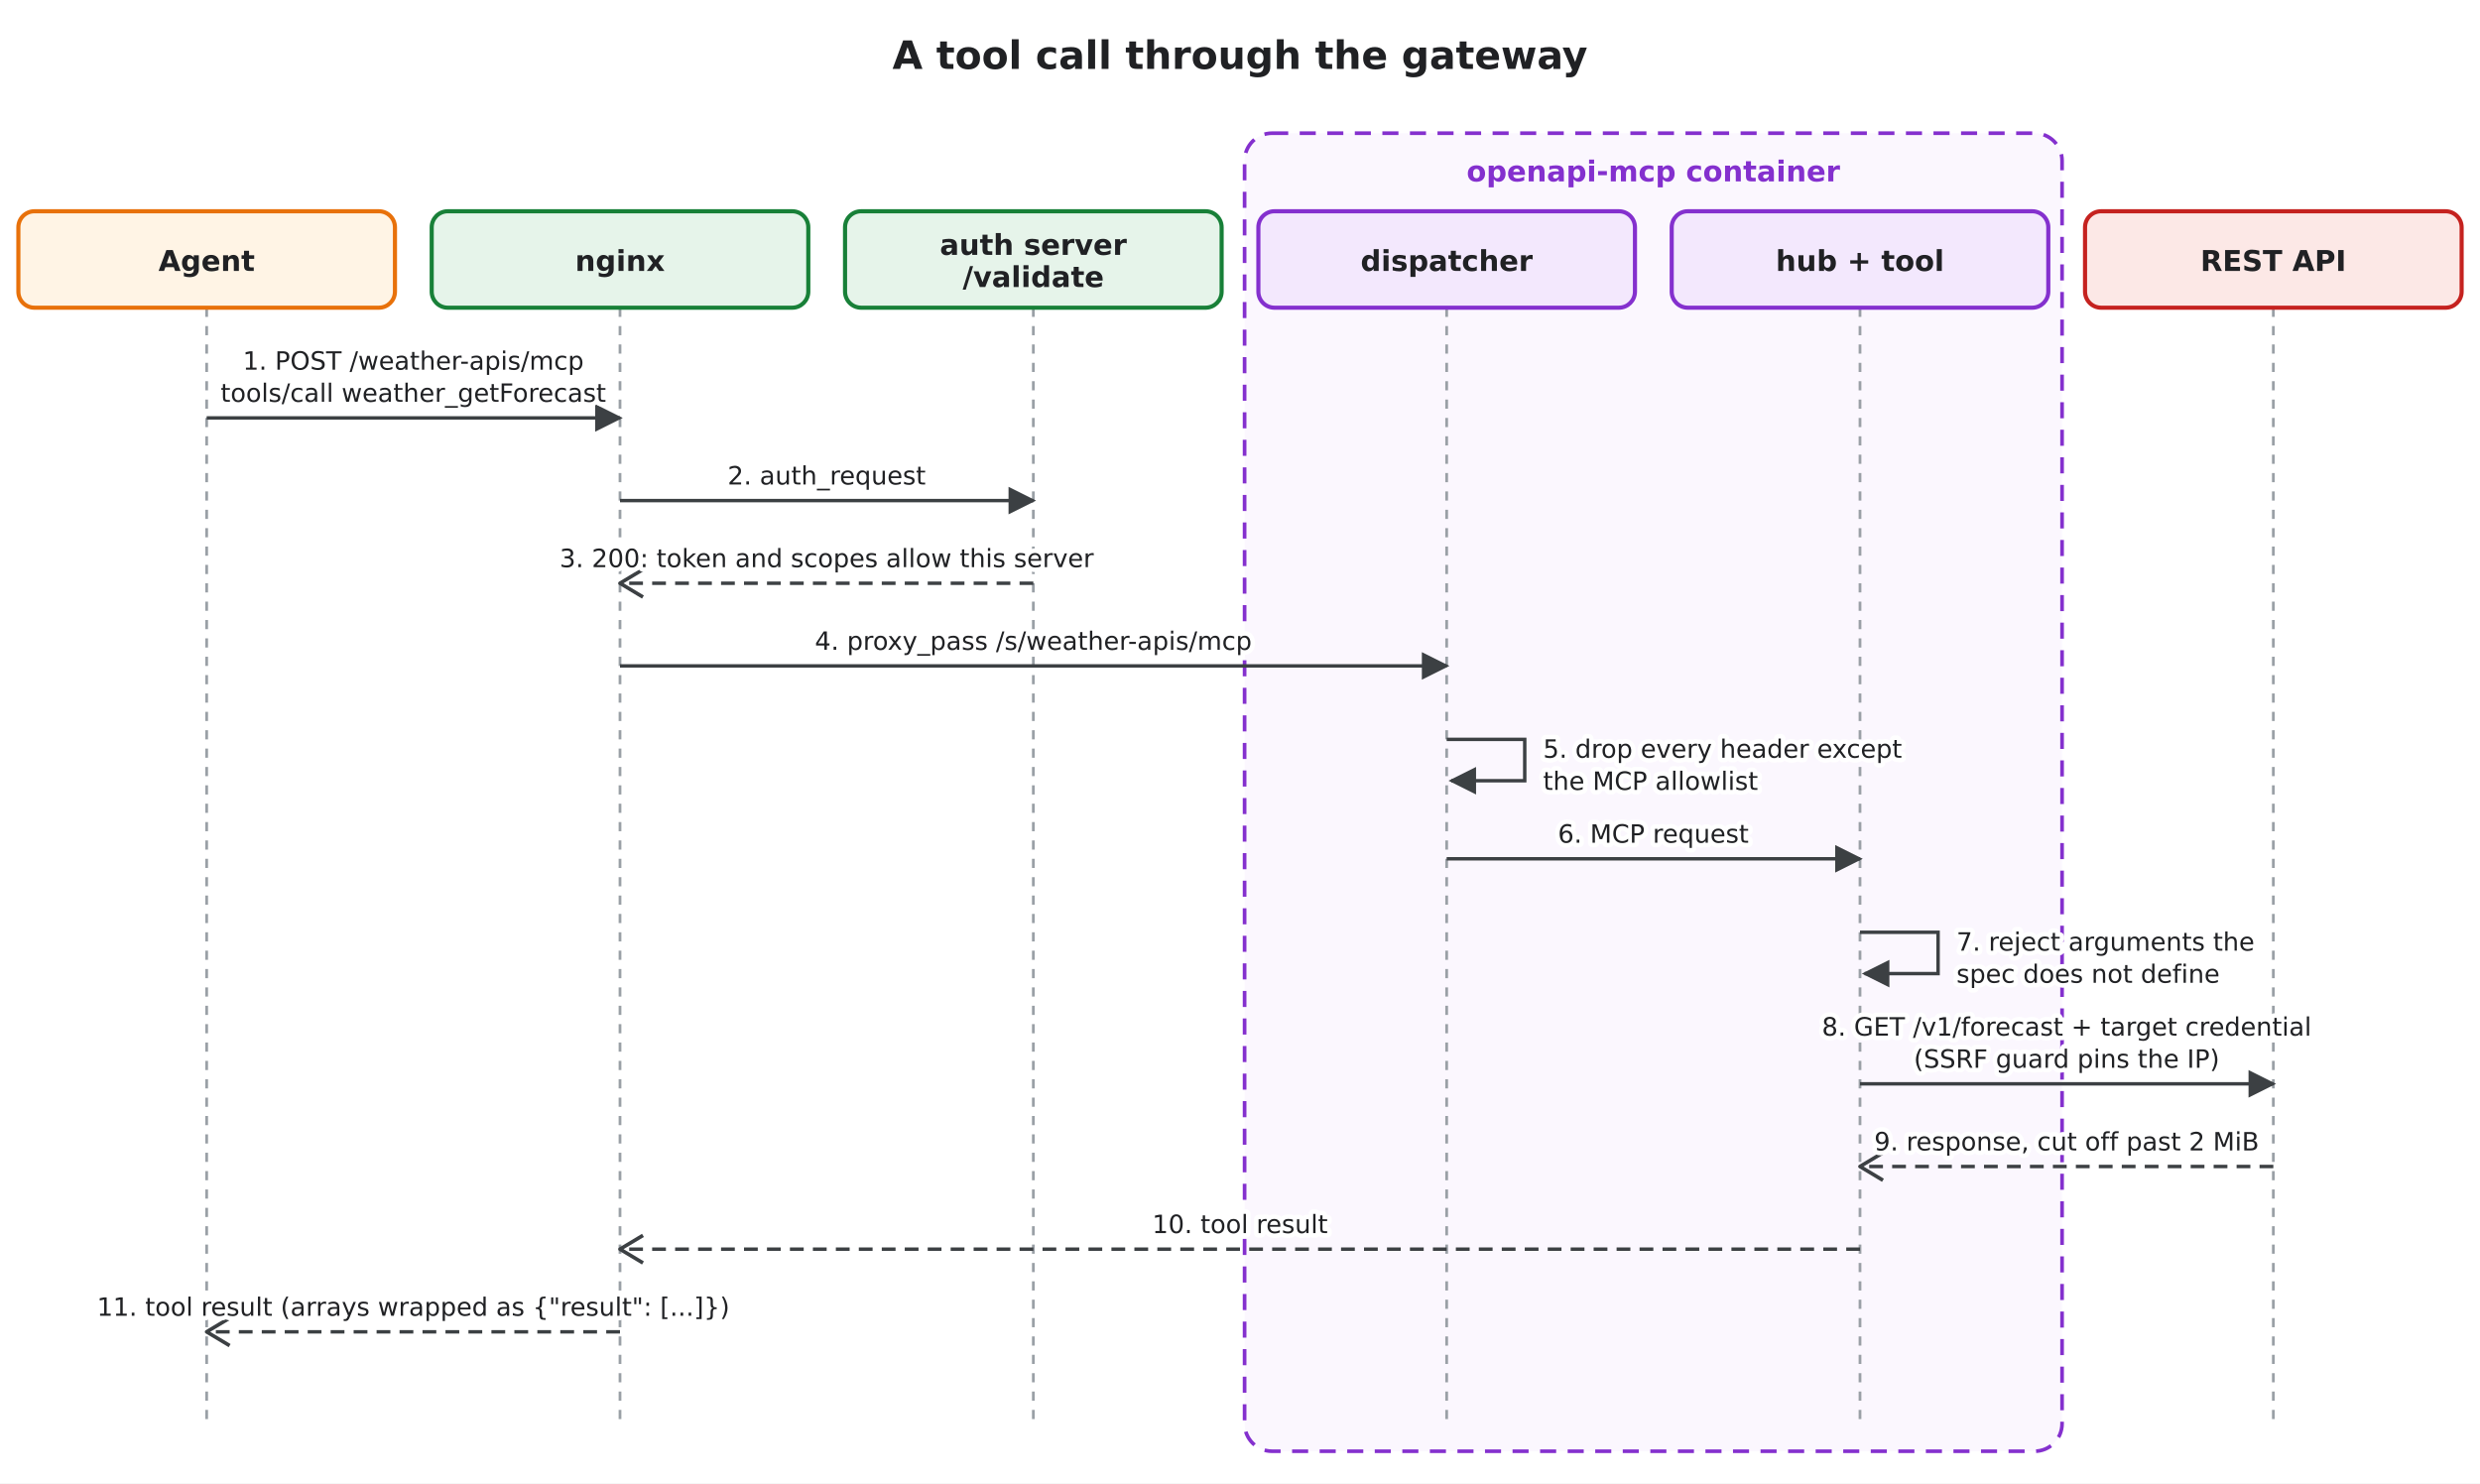
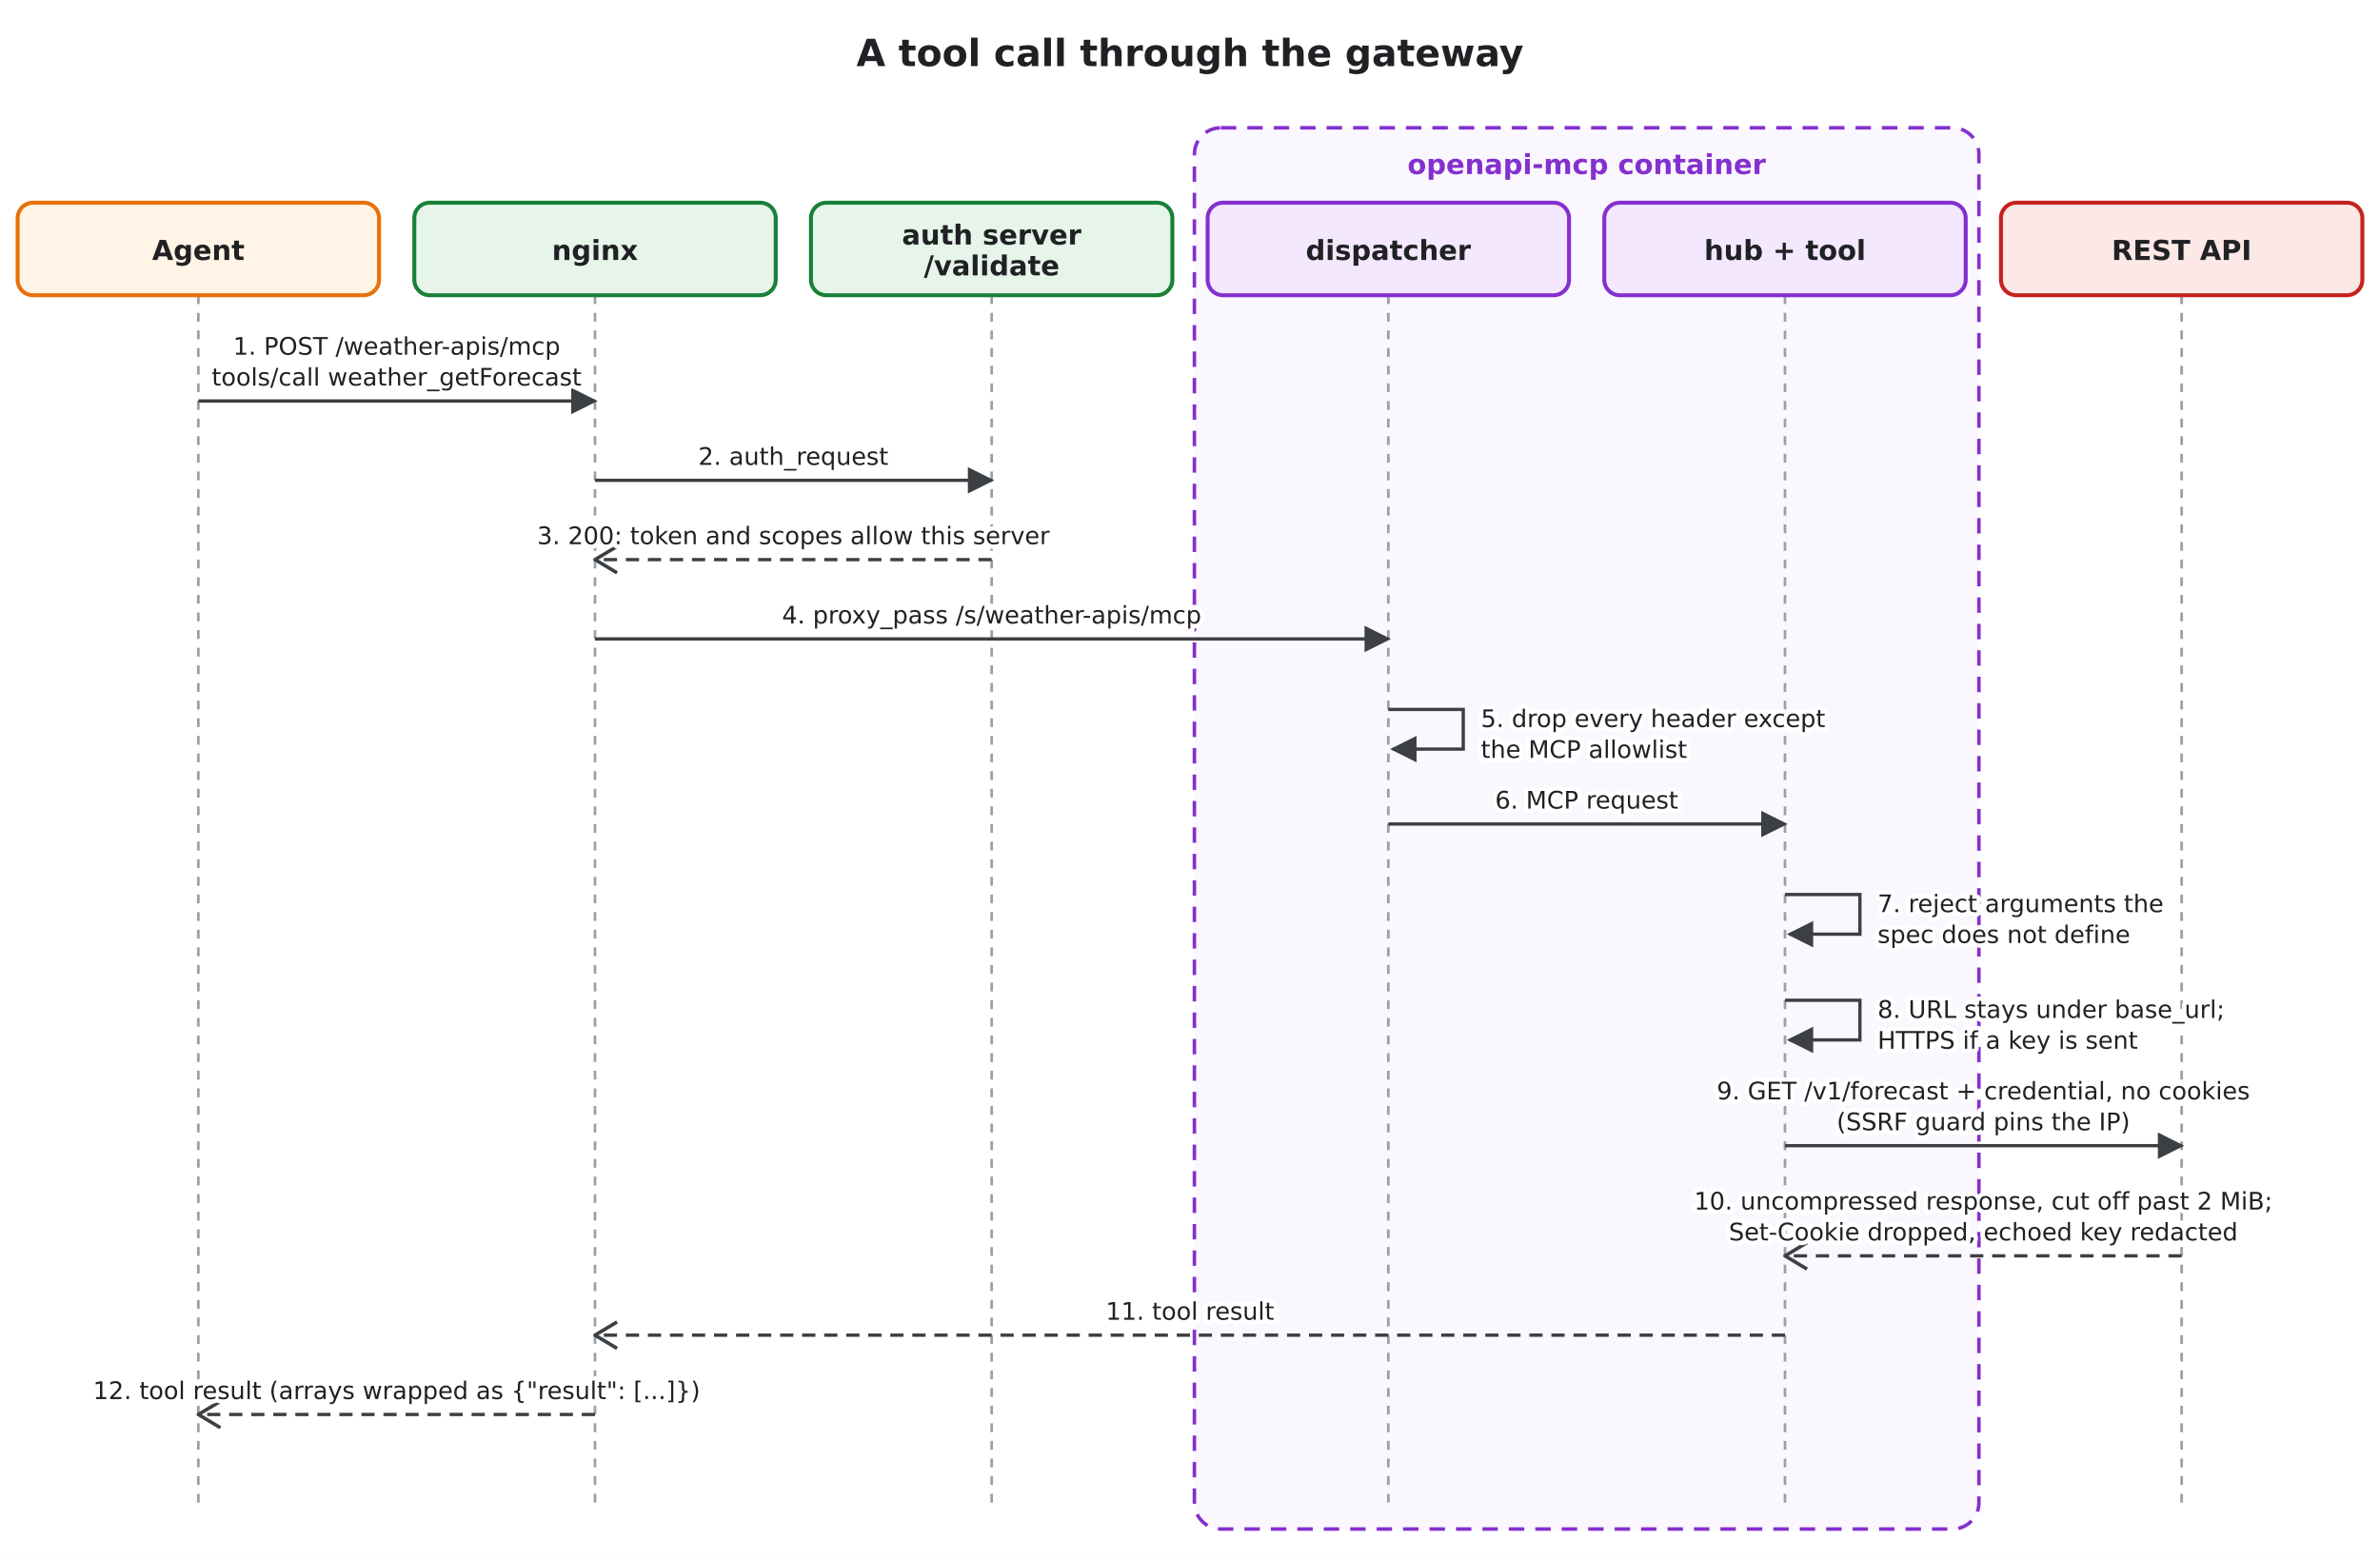
- <svg xmlns="http://www.w3.org/2000/svg" width="1080" height="646" viewBox="0 0 1080 646">
+ <svg xmlns="http://www.w3.org/2000/svg" width="1080" height="708" viewBox="0 0 1080 708">
  <defs>
    <marker id="arrow" viewBox="0 0 10 10" refX="9" refY="5" markerWidth="8" markerHeight="8" orient="auto-start-reverse">
      <path d="M0,0 L10,5 L0,10 z" fill="#3c4043" stroke-dasharray="none" />
    </marker>
    <marker id="arrow-open" viewBox="0 0 10 10" refX="9" refY="5" markerWidth="8" markerHeight="8" orient="auto-start-reverse">
      <path d="M0,0 L10,5 L0,10" fill="none" stroke="#3c4043" stroke-width="1.5" stroke-dasharray="none" />
    </marker>
  </defs>
-   <rect x="0" y="0" width="1080" height="646" fill="#ffffff" />
+   <rect x="0" y="0" width="1080" height="708" fill="#ffffff" />
  <text x="540.0" y="30.0" font-family="DejaVu Sans, Helvetica, Arial, sans-serif" font-size="17" font-weight="bold" text-anchor="middle" fill="#202124">A tool call through the gateway</text>
-   <rect x="542.0" y="58" width="356.0" height="574" rx="12" fill="#f3e8fd" fill-opacity="0.35" stroke="#8430ce" stroke-width="1.6" stroke-dasharray="7,5" />
+   <rect x="542.0" y="58" width="356.0" height="636" rx="12" fill="#f3e8fd" fill-opacity="0.35" stroke="#8430ce" stroke-width="1.6" stroke-dasharray="7,5" />
  <text x="720.0" y="79.0" font-family="DejaVu Sans, Helvetica, Arial, sans-serif" font-size="12.5" font-weight="bold" text-anchor="middle" fill="#8430ce">openapi-mcp container</text>
-   <line x1="90" y1="134" x2="90" y2="622" stroke="#9aa0a6" stroke-width="1.2" stroke-dasharray="4,4" />
+   <line x1="90" y1="134" x2="90" y2="684" stroke="#9aa0a6" stroke-width="1.2" stroke-dasharray="4,4" />
  <rect x="8.0" y="92" width="164" height="42" rx="7" fill="#fff4e5" stroke="#e8710a" stroke-width="1.8" />
  <text x="90.0" y="118.0" font-family="DejaVu Sans, Helvetica, Arial, sans-serif" font-size="12.5" font-weight="bold" text-anchor="middle" fill="#202124">Agent</text>
-   <line x1="270" y1="134" x2="270" y2="622" stroke="#9aa0a6" stroke-width="1.2" stroke-dasharray="4,4" />
+   <line x1="270" y1="134" x2="270" y2="684" stroke="#9aa0a6" stroke-width="1.2" stroke-dasharray="4,4" />
  <rect x="188.0" y="92" width="164" height="42" rx="7" fill="#e6f4ea" stroke="#188038" stroke-width="1.8" />
  <text x="270.0" y="118.0" font-family="DejaVu Sans, Helvetica, Arial, sans-serif" font-size="12.5" font-weight="bold" text-anchor="middle" fill="#202124">nginx</text>
-   <line x1="450" y1="134" x2="450" y2="622" stroke="#9aa0a6" stroke-width="1.2" stroke-dasharray="4,4" />
+   <line x1="450" y1="134" x2="450" y2="684" stroke="#9aa0a6" stroke-width="1.2" stroke-dasharray="4,4" />
  <rect x="368.0" y="92" width="164" height="42" rx="7" fill="#e6f4ea" stroke="#188038" stroke-width="1.8" />
  <text x="450.0" y="111.0" font-family="DejaVu Sans, Helvetica, Arial, sans-serif" font-size="12.5" font-weight="bold" text-anchor="middle" fill="#202124">auth server</text>
  <text x="450.0" y="125.0" font-family="DejaVu Sans, Helvetica, Arial, sans-serif" font-size="12.5" font-weight="bold" text-anchor="middle" fill="#202124">/validate</text>
-   <line x1="630" y1="134" x2="630" y2="622" stroke="#9aa0a6" stroke-width="1.2" stroke-dasharray="4,4" />
+   <line x1="630" y1="134" x2="630" y2="684" stroke="#9aa0a6" stroke-width="1.2" stroke-dasharray="4,4" />
  <rect x="548.0" y="92" width="164" height="42" rx="7" fill="#f3e8fd" stroke="#8430ce" stroke-width="1.8" />
  <text x="630.0" y="118.0" font-family="DejaVu Sans, Helvetica, Arial, sans-serif" font-size="12.5" font-weight="bold" text-anchor="middle" fill="#202124">dispatcher</text>
-   <line x1="810" y1="134" x2="810" y2="622" stroke="#9aa0a6" stroke-width="1.2" stroke-dasharray="4,4" />
+   <line x1="810" y1="134" x2="810" y2="684" stroke="#9aa0a6" stroke-width="1.2" stroke-dasharray="4,4" />
  <rect x="728.0" y="92" width="164" height="42" rx="7" fill="#f3e8fd" stroke="#8430ce" stroke-width="1.8" />
  <text x="810.0" y="118.0" font-family="DejaVu Sans, Helvetica, Arial, sans-serif" font-size="12.5" font-weight="bold" text-anchor="middle" fill="#202124">hub + tool</text>
-   <line x1="990" y1="134" x2="990" y2="622" stroke="#9aa0a6" stroke-width="1.2" stroke-dasharray="4,4" />
+   <line x1="990" y1="134" x2="990" y2="684" stroke="#9aa0a6" stroke-width="1.2" stroke-dasharray="4,4" />
  <rect x="908.0" y="92" width="164" height="42" rx="7" fill="#fce8e6" stroke="#c5221f" stroke-width="1.8" />
  <text x="990.0" y="118.0" font-family="DejaVu Sans, Helvetica, Arial, sans-serif" font-size="12.5" font-weight="bold" text-anchor="middle" fill="#202124">REST API</text>
  <line x1="90" y1="182" x2="270" y2="182" stroke="#3c4043" stroke-width="1.5" marker-end="url(#arrow)" />
  <text x="180.0" y="161.0" font-family="DejaVu Sans, Helvetica, Arial, sans-serif" font-size="11" text-anchor="middle" stroke="#ffffff" stroke-width="4" stroke-linejoin="round" fill="#ffffff">1. POST /weather-apis/mcp</text>
  <text x="180.0" y="161.0" font-family="DejaVu Sans, Helvetica, Arial, sans-serif" font-size="11" font-weight="normal" text-anchor="middle" fill="#202124">1. POST /weather-apis/mcp</text>
  <text x="180.0" y="175.0" font-family="DejaVu Sans, Helvetica, Arial, sans-serif" font-size="11" text-anchor="middle" stroke="#ffffff" stroke-width="4" stroke-linejoin="round" fill="#ffffff">tools/call weather_getForecast</text>
  <text x="180.0" y="175.0" font-family="DejaVu Sans, Helvetica, Arial, sans-serif" font-size="11" font-weight="normal" text-anchor="middle" fill="#202124">tools/call weather_getForecast</text>
  <line x1="270" y1="218" x2="450" y2="218" stroke="#3c4043" stroke-width="1.5" marker-end="url(#arrow)" />
  <text x="360.0" y="211.0" font-family="DejaVu Sans, Helvetica, Arial, sans-serif" font-size="11" text-anchor="middle" stroke="#ffffff" stroke-width="4" stroke-linejoin="round" fill="#ffffff">2. auth_request</text>
  <text x="360.0" y="211.0" font-family="DejaVu Sans, Helvetica, Arial, sans-serif" font-size="11" font-weight="normal" text-anchor="middle" fill="#202124">2. auth_request</text>
  <line x1="450" y1="254" x2="270" y2="254" stroke="#3c4043" stroke-width="1.5" stroke-dasharray="6,4" />
  <path d="M280,248 L270,254 L280,260" fill="none" stroke="#3c4043" stroke-width="1.6" stroke-linejoin="round" />
  <text x="360.0" y="247.0" font-family="DejaVu Sans, Helvetica, Arial, sans-serif" font-size="11" text-anchor="middle" stroke="#ffffff" stroke-width="4" stroke-linejoin="round" fill="#ffffff">3. 200: token and scopes allow this server</text>
  <text x="360.0" y="247.0" font-family="DejaVu Sans, Helvetica, Arial, sans-serif" font-size="11" font-weight="normal" text-anchor="middle" fill="#202124">3. 200: token and scopes allow this server</text>
  <line x1="270" y1="290" x2="630" y2="290" stroke="#3c4043" stroke-width="1.5" marker-end="url(#arrow)" />
  <text x="450.0" y="283.0" font-family="DejaVu Sans, Helvetica, Arial, sans-serif" font-size="11" text-anchor="middle" stroke="#ffffff" stroke-width="4" stroke-linejoin="round" fill="#ffffff">4. proxy_pass /s/weather-apis/mcp</text>
  <text x="450.0" y="283.0" font-family="DejaVu Sans, Helvetica, Arial, sans-serif" font-size="11" font-weight="normal" text-anchor="middle" fill="#202124">4. proxy_pass /s/weather-apis/mcp</text>
  <path d="M630,322 L664,322 L664,340 L632,340" fill="none" stroke="#3c4043" stroke-width="1.5" marker-end="url(#arrow)" />
  <text x="672.0" y="330.0" font-family="DejaVu Sans, Helvetica, Arial, sans-serif" font-size="11" text-anchor="start" stroke="#ffffff" stroke-width="4" stroke-linejoin="round" fill="#ffffff">5. drop every header except</text>
  <text x="672.0" y="330.0" font-family="DejaVu Sans, Helvetica, Arial, sans-serif" font-size="11" font-weight="normal" text-anchor="start" fill="#202124">5. drop every header except</text>
  <text x="672.0" y="344.0" font-family="DejaVu Sans, Helvetica, Arial, sans-serif" font-size="11" text-anchor="start" stroke="#ffffff" stroke-width="4" stroke-linejoin="round" fill="#ffffff">the MCP allowlist</text>
  <text x="672.0" y="344.0" font-family="DejaVu Sans, Helvetica, Arial, sans-serif" font-size="11" font-weight="normal" text-anchor="start" fill="#202124">the MCP allowlist</text>
  <line x1="630" y1="374" x2="810" y2="374" stroke="#3c4043" stroke-width="1.5" marker-end="url(#arrow)" />
  <text x="720.0" y="367.0" font-family="DejaVu Sans, Helvetica, Arial, sans-serif" font-size="11" text-anchor="middle" stroke="#ffffff" stroke-width="4" stroke-linejoin="round" fill="#ffffff">6. MCP request</text>
  <text x="720.0" y="367.0" font-family="DejaVu Sans, Helvetica, Arial, sans-serif" font-size="11" font-weight="normal" text-anchor="middle" fill="#202124">6. MCP request</text>
  <path d="M810,406 L844,406 L844,424 L812,424" fill="none" stroke="#3c4043" stroke-width="1.5" marker-end="url(#arrow)" />
  <text x="852.0" y="414.0" font-family="DejaVu Sans, Helvetica, Arial, sans-serif" font-size="11" text-anchor="start" stroke="#ffffff" stroke-width="4" stroke-linejoin="round" fill="#ffffff">7. reject arguments the</text>
  <text x="852.0" y="414.0" font-family="DejaVu Sans, Helvetica, Arial, sans-serif" font-size="11" font-weight="normal" text-anchor="start" fill="#202124">7. reject arguments the</text>
  <text x="852.0" y="428.0" font-family="DejaVu Sans, Helvetica, Arial, sans-serif" font-size="11" text-anchor="start" stroke="#ffffff" stroke-width="4" stroke-linejoin="round" fill="#ffffff">spec does not define</text>
  <text x="852.0" y="428.0" font-family="DejaVu Sans, Helvetica, Arial, sans-serif" font-size="11" font-weight="normal" text-anchor="start" fill="#202124">spec does not define</text>
-   <line x1="810" y1="472" x2="990" y2="472" stroke="#3c4043" stroke-width="1.5" marker-end="url(#arrow)" />
-   <text x="900.0" y="451.0" font-family="DejaVu Sans, Helvetica, Arial, sans-serif" font-size="11" text-anchor="middle" stroke="#ffffff" stroke-width="4" stroke-linejoin="round" fill="#ffffff">8. GET /v1/forecast + target credential</text>
-   <text x="900.0" y="451.0" font-family="DejaVu Sans, Helvetica, Arial, sans-serif" font-size="11" font-weight="normal" text-anchor="middle" fill="#202124">8. GET /v1/forecast + target credential</text>
-   <text x="900.0" y="465.0" font-family="DejaVu Sans, Helvetica, Arial, sans-serif" font-size="11" text-anchor="middle" stroke="#ffffff" stroke-width="4" stroke-linejoin="round" fill="#ffffff">(SSRF guard pins the IP)</text>
-   <text x="900.0" y="465.0" font-family="DejaVu Sans, Helvetica, Arial, sans-serif" font-size="11" font-weight="normal" text-anchor="middle" fill="#202124">(SSRF guard pins the IP)</text>
-   <line x1="990" y1="508" x2="810" y2="508" stroke="#3c4043" stroke-width="1.5" stroke-dasharray="6,4" />
-   <path d="M820,502 L810,508 L820,514" fill="none" stroke="#3c4043" stroke-width="1.6" stroke-linejoin="round" />
-   <text x="900.0" y="501.0" font-family="DejaVu Sans, Helvetica, Arial, sans-serif" font-size="11" text-anchor="middle" stroke="#ffffff" stroke-width="4" stroke-linejoin="round" fill="#ffffff">9. response, cut off past 2 MiB</text>
-   <text x="900.0" y="501.0" font-family="DejaVu Sans, Helvetica, Arial, sans-serif" font-size="11" font-weight="normal" text-anchor="middle" fill="#202124">9. response, cut off past 2 MiB</text>
-   <line x1="810" y1="544" x2="270" y2="544" stroke="#3c4043" stroke-width="1.5" stroke-dasharray="6,4" />
-   <path d="M280,538 L270,544 L280,550" fill="none" stroke="#3c4043" stroke-width="1.6" stroke-linejoin="round" />
-   <text x="540.0" y="537.0" font-family="DejaVu Sans, Helvetica, Arial, sans-serif" font-size="11" text-anchor="middle" stroke="#ffffff" stroke-width="4" stroke-linejoin="round" fill="#ffffff">10. tool result</text>
-   <text x="540.0" y="537.0" font-family="DejaVu Sans, Helvetica, Arial, sans-serif" font-size="11" font-weight="normal" text-anchor="middle" fill="#202124">10. tool result</text>
-   <line x1="270" y1="580" x2="90" y2="580" stroke="#3c4043" stroke-width="1.5" stroke-dasharray="6,4" />
-   <path d="M100,574 L90,580 L100,586" fill="none" stroke="#3c4043" stroke-width="1.6" stroke-linejoin="round" />
-   <text x="180.0" y="573.0" font-family="DejaVu Sans, Helvetica, Arial, sans-serif" font-size="11" text-anchor="middle" stroke="#ffffff" stroke-width="4" stroke-linejoin="round" fill="#ffffff">11. tool result (arrays wrapped as {"result": [...]})</text>
-   <text x="180.0" y="573.0" font-family="DejaVu Sans, Helvetica, Arial, sans-serif" font-size="11" font-weight="normal" text-anchor="middle" fill="#202124">11. tool result (arrays wrapped as {"result": [...]})</text>
+   <path d="M810,454 L844,454 L844,472 L812,472" fill="none" stroke="#3c4043" stroke-width="1.5" marker-end="url(#arrow)" />
+   <text x="852.0" y="462.0" font-family="DejaVu Sans, Helvetica, Arial, sans-serif" font-size="11" text-anchor="start" stroke="#ffffff" stroke-width="4" stroke-linejoin="round" fill="#ffffff">8. URL stays under base_url;</text>
+   <text x="852.0" y="462.0" font-family="DejaVu Sans, Helvetica, Arial, sans-serif" font-size="11" font-weight="normal" text-anchor="start" fill="#202124">8. URL stays under base_url;</text>
+   <text x="852.0" y="476.0" font-family="DejaVu Sans, Helvetica, Arial, sans-serif" font-size="11" text-anchor="start" stroke="#ffffff" stroke-width="4" stroke-linejoin="round" fill="#ffffff">HTTPS if a key is sent</text>
+   <text x="852.0" y="476.0" font-family="DejaVu Sans, Helvetica, Arial, sans-serif" font-size="11" font-weight="normal" text-anchor="start" fill="#202124">HTTPS if a key is sent</text>
+   <line x1="810" y1="520" x2="990" y2="520" stroke="#3c4043" stroke-width="1.5" marker-end="url(#arrow)" />
+   <text x="900.0" y="499.0" font-family="DejaVu Sans, Helvetica, Arial, sans-serif" font-size="11" text-anchor="middle" stroke="#ffffff" stroke-width="4" stroke-linejoin="round" fill="#ffffff">9. GET /v1/forecast + credential, no cookies</text>
+   <text x="900.0" y="499.0" font-family="DejaVu Sans, Helvetica, Arial, sans-serif" font-size="11" font-weight="normal" text-anchor="middle" fill="#202124">9. GET /v1/forecast + credential, no cookies</text>
+   <text x="900.0" y="513.0" font-family="DejaVu Sans, Helvetica, Arial, sans-serif" font-size="11" text-anchor="middle" stroke="#ffffff" stroke-width="4" stroke-linejoin="round" fill="#ffffff">(SSRF guard pins the IP)</text>
+   <text x="900.0" y="513.0" font-family="DejaVu Sans, Helvetica, Arial, sans-serif" font-size="11" font-weight="normal" text-anchor="middle" fill="#202124">(SSRF guard pins the IP)</text>
+   <line x1="990" y1="570" x2="810" y2="570" stroke="#3c4043" stroke-width="1.5" stroke-dasharray="6,4" />
+   <path d="M820,564 L810,570 L820,576" fill="none" stroke="#3c4043" stroke-width="1.6" stroke-linejoin="round" />
+   <text x="900.0" y="549.0" font-family="DejaVu Sans, Helvetica, Arial, sans-serif" font-size="11" text-anchor="middle" stroke="#ffffff" stroke-width="4" stroke-linejoin="round" fill="#ffffff">10. uncompressed response, cut off past 2 MiB;</text>
+   <text x="900.0" y="549.0" font-family="DejaVu Sans, Helvetica, Arial, sans-serif" font-size="11" font-weight="normal" text-anchor="middle" fill="#202124">10. uncompressed response, cut off past 2 MiB;</text>
+   <text x="900.0" y="563.0" font-family="DejaVu Sans, Helvetica, Arial, sans-serif" font-size="11" text-anchor="middle" stroke="#ffffff" stroke-width="4" stroke-linejoin="round" fill="#ffffff">Set-Cookie dropped, echoed key redacted</text>
+   <text x="900.0" y="563.0" font-family="DejaVu Sans, Helvetica, Arial, sans-serif" font-size="11" font-weight="normal" text-anchor="middle" fill="#202124">Set-Cookie dropped, echoed key redacted</text>
+   <line x1="810" y1="606" x2="270" y2="606" stroke="#3c4043" stroke-width="1.5" stroke-dasharray="6,4" />
+   <path d="M280,600 L270,606 L280,612" fill="none" stroke="#3c4043" stroke-width="1.6" stroke-linejoin="round" />
+   <text x="540.0" y="599.0" font-family="DejaVu Sans, Helvetica, Arial, sans-serif" font-size="11" text-anchor="middle" stroke="#ffffff" stroke-width="4" stroke-linejoin="round" fill="#ffffff">11. tool result</text>
+   <text x="540.0" y="599.0" font-family="DejaVu Sans, Helvetica, Arial, sans-serif" font-size="11" font-weight="normal" text-anchor="middle" fill="#202124">11. tool result</text>
+   <line x1="270" y1="642" x2="90" y2="642" stroke="#3c4043" stroke-width="1.5" stroke-dasharray="6,4" />
+   <path d="M100,636 L90,642 L100,648" fill="none" stroke="#3c4043" stroke-width="1.6" stroke-linejoin="round" />
+   <text x="180.0" y="635.0" font-family="DejaVu Sans, Helvetica, Arial, sans-serif" font-size="11" text-anchor="middle" stroke="#ffffff" stroke-width="4" stroke-linejoin="round" fill="#ffffff">12. tool result (arrays wrapped as {"result": [...]})</text>
+   <text x="180.0" y="635.0" font-family="DejaVu Sans, Helvetica, Arial, sans-serif" font-size="11" font-weight="normal" text-anchor="middle" fill="#202124">12. tool result (arrays wrapped as {"result": [...]})</text>
</svg>
